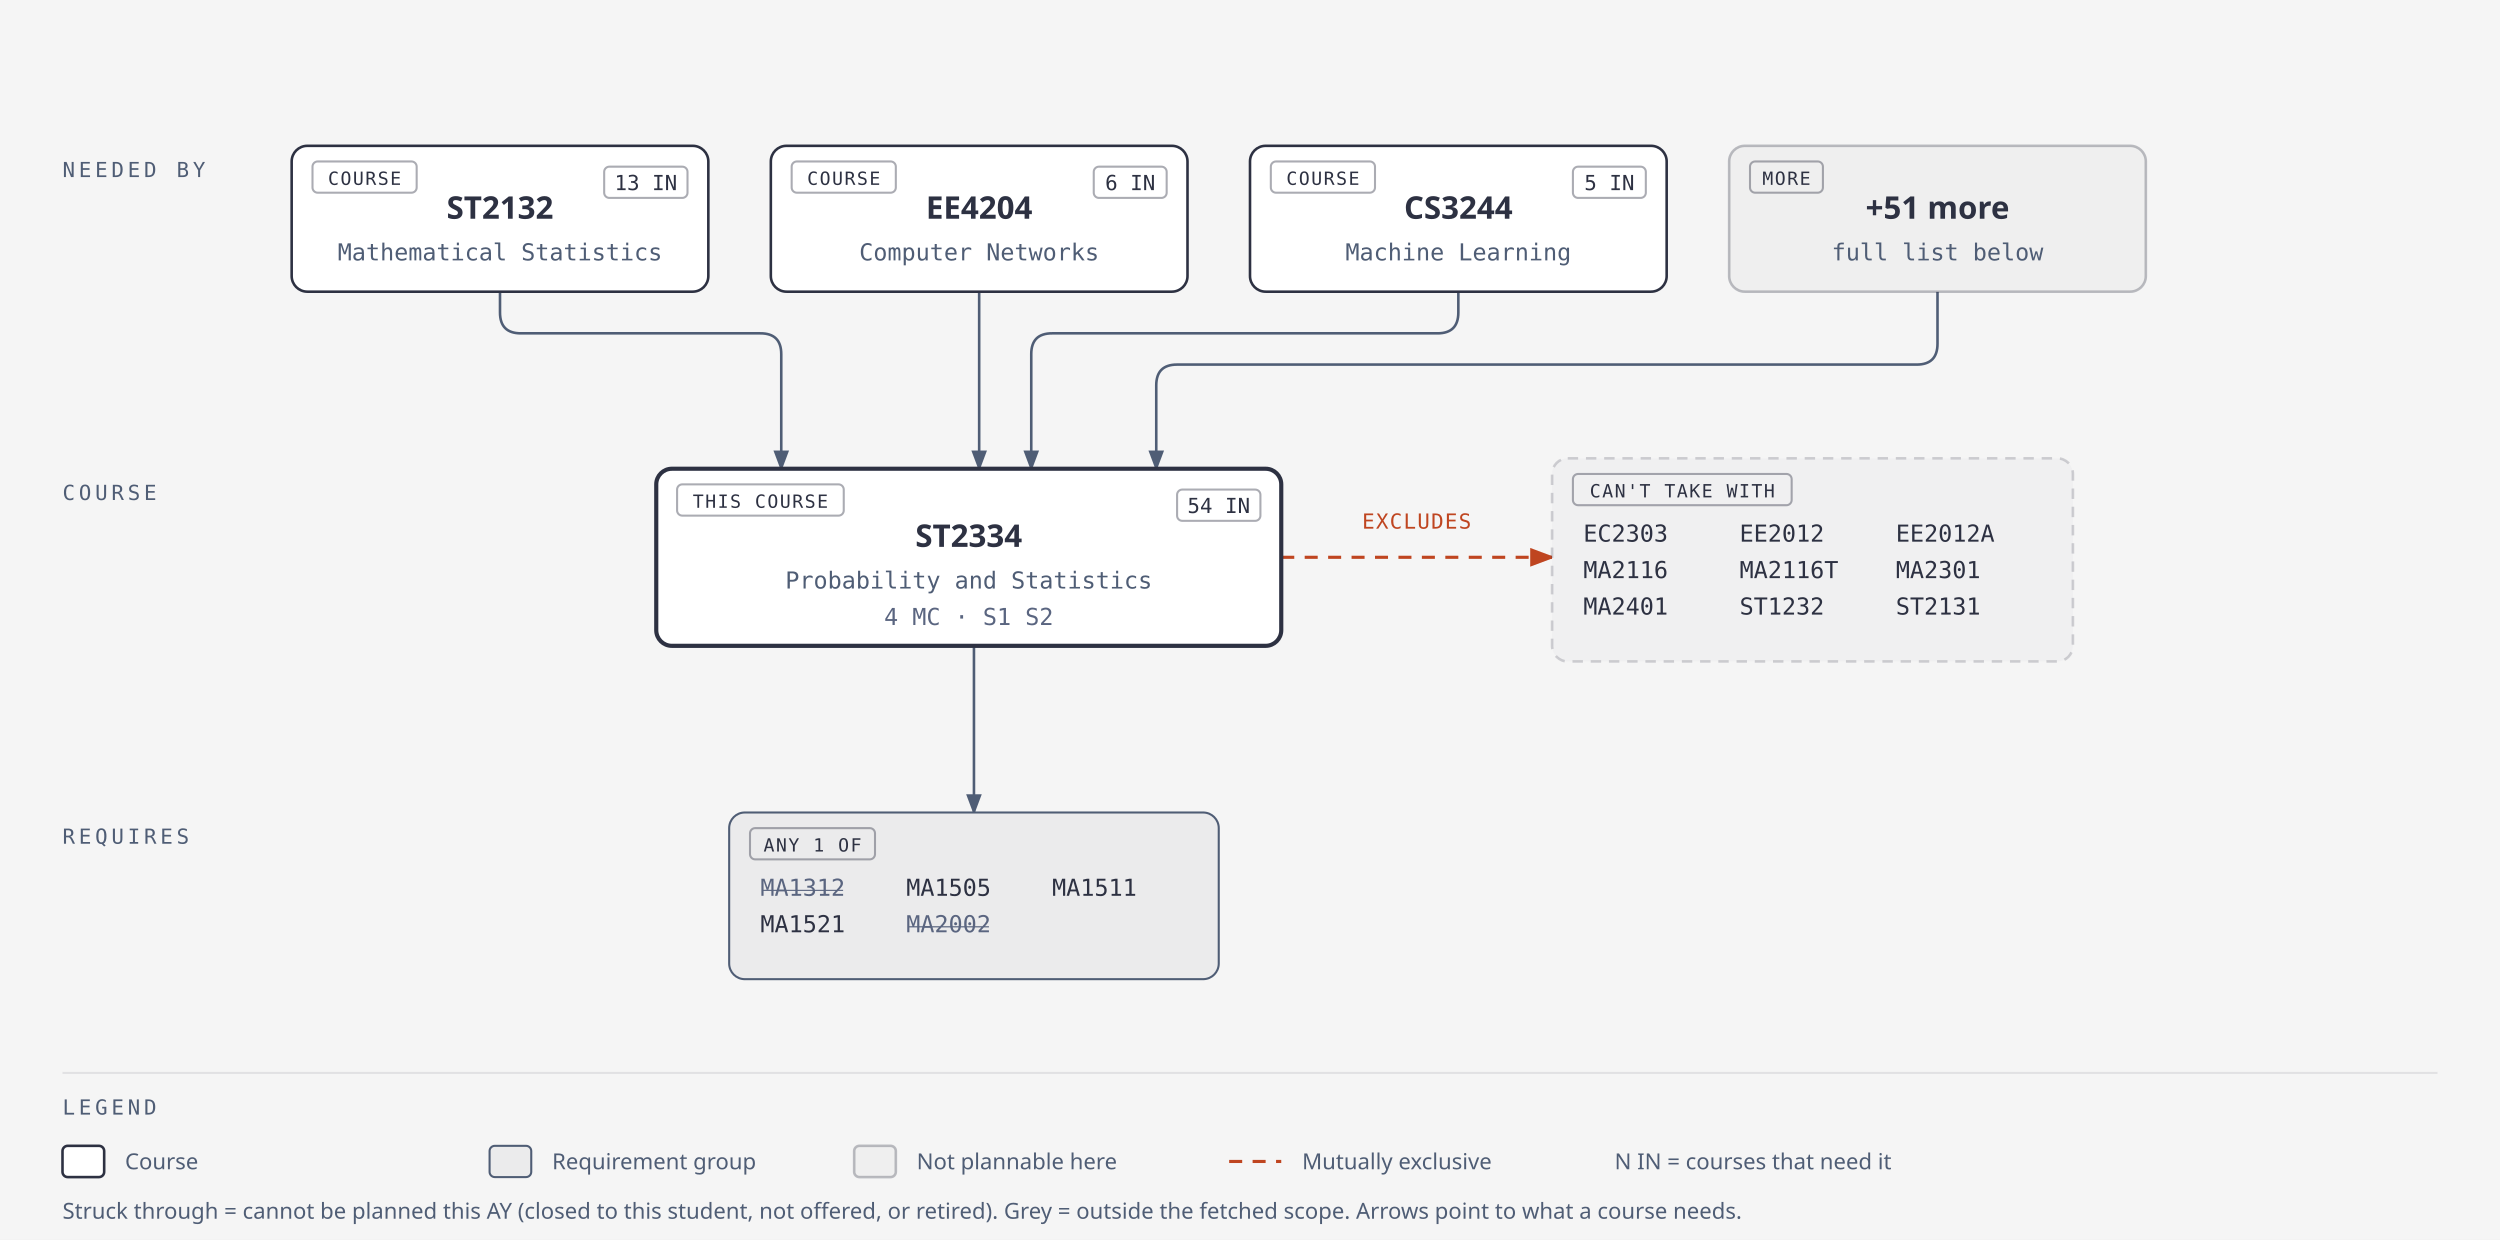
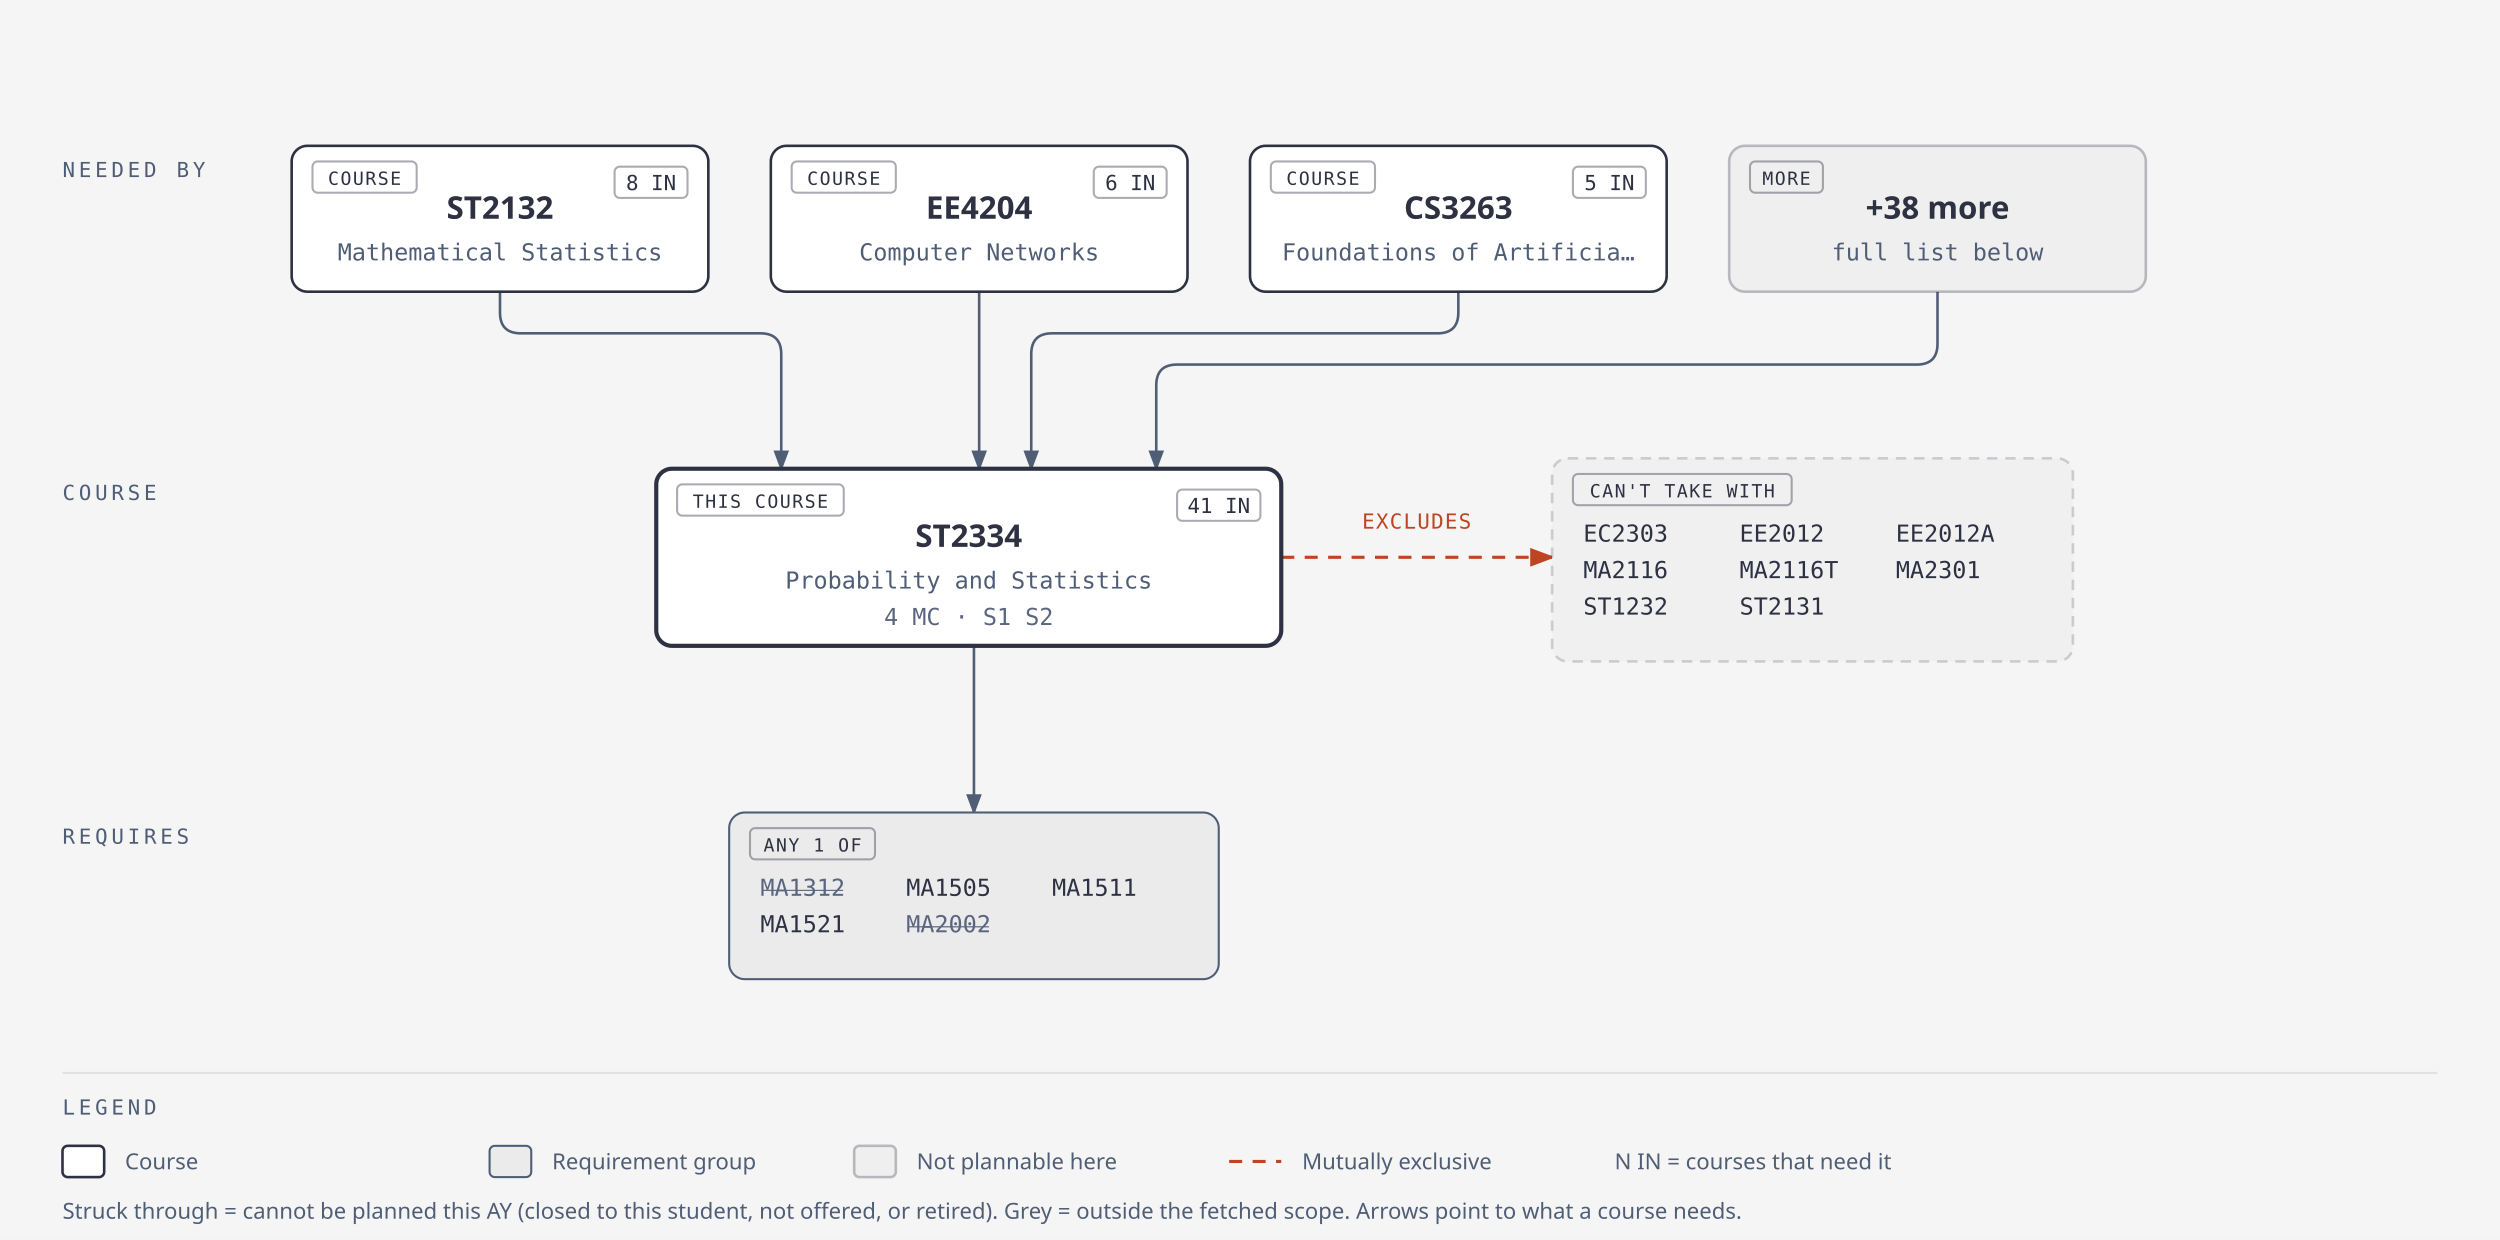
<svg xmlns="http://www.w3.org/2000/svg" width="960" height="476" viewBox="0 0 960 476" role="img" aria-labelledby="st2334-title st2334-desc">
  <defs>
    <marker id="arrow" markerWidth="8" markerHeight="6" refX="7" refY="3" orient="auto">
      <polygon points="0 0, 8 3, 0 6" fill="#4f5d75" />
    </marker>
    <marker id="arrow-accent" markerWidth="8" markerHeight="6" refX="7" refY="3" orient="auto">
      <polygon points="0 0, 8 3, 0 6" fill="#bf4520" />
    </marker>
  </defs>
  <rect width="100%" height="100%" fill="#f5f5f5" />
  <text x="24" y="68" fill="#4f5d75" font-size="8" font-family="'Geist Mono', ui-monospace, monospace" letter-spacing="0.18em">NEEDED BY</text>
  <text x="24" y="192" fill="#4f5d75" font-size="8" font-family="'Geist Mono', ui-monospace, monospace" letter-spacing="0.18em">COURSE</text>
  <text x="24" y="324" fill="#4f5d75" font-size="8" font-family="'Geist Mono', ui-monospace, monospace" letter-spacing="0.18em">REQUIRES</text>
  <path d="M 192,112 V 120 Q 192,128 200,128 H 292 Q 300,128 300,136 V 180" fill="none" stroke="#4f5d75" stroke-width="1" marker-end="url(#arrow)" />
  <path d="M 376,112 V 180" fill="none" stroke="#4f5d75" stroke-width="1" marker-end="url(#arrow)" />
  <path d="M 560,112 V 120 Q 560,128 552,128 H 404 Q 396,128 396,136 V 180" fill="none" stroke="#4f5d75" stroke-width="1" marker-end="url(#arrow)" />
  <path d="M 744,112 V 132 Q 744,140 736,140 H 452 Q 444,140 444,148 V 180" fill="none" stroke="#4f5d75" stroke-width="1" marker-end="url(#arrow)" />
  <path d="M 374,248 V 312" fill="none" stroke="#4f5d75" stroke-width="1" marker-end="url(#arrow)" />
  <line x1="492" y1="214" x2="596" y2="214" stroke="#bf4520" stroke-width="1.2" stroke-dasharray="5,4" marker-end="url(#arrow-accent)" />
  <rect x="518" y="194" width="52" height="12" rx="2" fill="#f5f5f5" />
  <text x="544" y="203" fill="#bf4520" font-size="8" font-family="'Geist Mono', ui-monospace, monospace" text-anchor="middle" letter-spacing="0.06em">EXCLUDES</text>
  <rect x="112" y="56" width="160" height="56" rx="6" fill="#f5f5f5" />
  <rect x="112" y="56" width="160" height="56" rx="6" fill="#ffffff" stroke="#2d3142" stroke-width="1" />
  <rect x="120" y="62" width="40" height="12" rx="2" fill="transparent" stroke="rgba(45,49,66,0.40)" stroke-width="0.8" />
  <text x="140" y="71" fill="#2d3142" font-size="7" font-family="'Geist Mono', ui-monospace, monospace" text-anchor="middle" letter-spacing="0.08em">COURSE</text>
-   <rect x="232" y="64" width="32" height="12" rx="2" fill="transparent" stroke="rgba(45,49,66,0.40)" stroke-width="0.8" />
-   <text x="248" y="73" fill="#2d3142" font-size="8" font-family="'Geist Mono', ui-monospace, monospace" text-anchor="middle">13 IN</text>
+   <rect x="236" y="64" width="28" height="12" rx="2" fill="transparent" stroke="rgba(45,49,66,0.40)" stroke-width="0.8" />
+   <text x="250" y="73" fill="#2d3142" font-size="8" font-family="'Geist Mono', ui-monospace, monospace" text-anchor="middle">8 IN</text>
  <text x="192" y="84" fill="#2d3142" font-size="12" font-weight="600" font-family="'Geist', system-ui, sans-serif" text-anchor="middle">ST2132</text>
  <text x="192" y="100" fill="#4f5d75" font-size="9" font-family="'Geist Mono', ui-monospace, monospace" text-anchor="middle">Mathematical Statistics</text>
  <rect x="296" y="56" width="160" height="56" rx="6" fill="#f5f5f5" />
  <rect x="296" y="56" width="160" height="56" rx="6" fill="#ffffff" stroke="#2d3142" stroke-width="1" />
  <rect x="304" y="62" width="40" height="12" rx="2" fill="transparent" stroke="rgba(45,49,66,0.40)" stroke-width="0.8" />
  <text x="324" y="71" fill="#2d3142" font-size="7" font-family="'Geist Mono', ui-monospace, monospace" text-anchor="middle" letter-spacing="0.08em">COURSE</text>
  <rect x="420" y="64" width="28" height="12" rx="2" fill="transparent" stroke="rgba(45,49,66,0.40)" stroke-width="0.8" />
  <text x="434" y="73" fill="#2d3142" font-size="8" font-family="'Geist Mono', ui-monospace, monospace" text-anchor="middle">6 IN</text>
  <text x="376" y="84" fill="#2d3142" font-size="12" font-weight="600" font-family="'Geist', system-ui, sans-serif" text-anchor="middle">EE4204</text>
  <text x="376" y="100" fill="#4f5d75" font-size="9" font-family="'Geist Mono', ui-monospace, monospace" text-anchor="middle">Computer Networks</text>
  <rect x="480" y="56" width="160" height="56" rx="6" fill="#f5f5f5" />
  <rect x="480" y="56" width="160" height="56" rx="6" fill="#ffffff" stroke="#2d3142" stroke-width="1" />
  <rect x="488" y="62" width="40" height="12" rx="2" fill="transparent" stroke="rgba(45,49,66,0.40)" stroke-width="0.8" />
  <text x="508" y="71" fill="#2d3142" font-size="7" font-family="'Geist Mono', ui-monospace, monospace" text-anchor="middle" letter-spacing="0.08em">COURSE</text>
  <rect x="604" y="64" width="28" height="12" rx="2" fill="transparent" stroke="rgba(45,49,66,0.40)" stroke-width="0.8" />
  <text x="618" y="73" fill="#2d3142" font-size="8" font-family="'Geist Mono', ui-monospace, monospace" text-anchor="middle">5 IN</text>
-   <text x="560" y="84" fill="#2d3142" font-size="12" font-weight="600" font-family="'Geist', system-ui, sans-serif" text-anchor="middle">CS3244</text>
-   <text x="560" y="100" fill="#4f5d75" font-size="9" font-family="'Geist Mono', ui-monospace, monospace" text-anchor="middle">Machine Learning</text>
+   <text x="560" y="84" fill="#2d3142" font-size="12" font-weight="600" font-family="'Geist', system-ui, sans-serif" text-anchor="middle">CS3263</text>
+   <text x="560" y="100" fill="#4f5d75" font-size="9" font-family="'Geist Mono', ui-monospace, monospace" text-anchor="middle">Foundations of Artificia…</text>
  <rect x="664" y="56" width="160" height="56" rx="6" fill="#f5f5f5" />
  <rect x="664" y="56" width="160" height="56" rx="6" fill="rgba(45,49,66,0.03)" stroke="rgba(45,49,66,0.30)" stroke-width="1" />
  <rect x="672" y="62" width="28" height="12" rx="2" fill="transparent" stroke="rgba(45,49,66,0.40)" stroke-width="0.8" />
  <text x="686" y="71" fill="#2d3142" font-size="7" font-family="'Geist Mono', ui-monospace, monospace" text-anchor="middle" letter-spacing="0.08em">MORE</text>
-   <text x="744" y="84" fill="#2d3142" font-size="12" font-weight="600" font-family="'Geist', system-ui, sans-serif" text-anchor="middle">+51 more</text>
+   <text x="744" y="84" fill="#2d3142" font-size="12" font-weight="600" font-family="'Geist', system-ui, sans-serif" text-anchor="middle">+38 more</text>
  <text x="744" y="100" fill="#4f5d75" font-size="9" font-family="'Geist Mono', ui-monospace, monospace" text-anchor="middle">full list below</text>
  <rect x="252" y="180" width="240" height="68" rx="6" fill="#f5f5f5" />
  <rect x="252" y="180" width="240" height="68" rx="6" fill="#ffffff" stroke="#2d3142" stroke-width="1.6" />
  <rect x="260" y="186" width="64" height="12" rx="2" fill="transparent" stroke="rgba(45,49,66,0.40)" stroke-width="0.8" />
  <text x="292" y="195" fill="#2d3142" font-size="7" font-family="'Geist Mono', ui-monospace, monospace" text-anchor="middle" letter-spacing="0.08em">THIS COURSE</text>
  <rect x="452" y="188" width="32" height="12" rx="2" fill="transparent" stroke="rgba(45,49,66,0.40)" stroke-width="0.8" />
-   <text x="468" y="197" fill="#2d3142" font-size="8" font-family="'Geist Mono', ui-monospace, monospace" text-anchor="middle">54 IN</text>
+   <text x="468" y="197" fill="#2d3142" font-size="8" font-family="'Geist Mono', ui-monospace, monospace" text-anchor="middle">41 IN</text>
  <text x="372" y="210" fill="#2d3142" font-size="12" font-weight="600" font-family="'Geist', system-ui, sans-serif" text-anchor="middle">ST2334</text>
  <text x="372" y="226" fill="#4f5d75" font-size="9" font-family="'Geist Mono', ui-monospace, monospace" text-anchor="middle">Probability and Statistics</text>
  <text x="372" y="240" fill="#5a6580" font-size="9" font-family="'Geist Mono', ui-monospace, monospace" text-anchor="middle">4 MC · S1 S2</text>
  <rect x="596" y="176" width="200" height="78" rx="6" fill="#f5f5f5" />
  <rect x="596" y="176" width="200" height="78" rx="6" fill="rgba(45,49,66,0.02)" stroke="rgba(45,49,66,0.20)" stroke-width="1" stroke-dasharray="4,3" />
  <rect x="604" y="182" width="84" height="12" rx="2" fill="transparent" stroke="rgba(45,49,66,0.40)" stroke-width="0.8" />
  <text x="646" y="191" fill="#2d3142" font-size="7" font-family="'Geist Mono', ui-monospace, monospace" text-anchor="middle" letter-spacing="0.08em">CAN'T TAKE WITH</text>
  <text x="608" y="208" fill="#2d3142" font-size="9" font-family="'Geist Mono', ui-monospace, monospace">EC2303</text>
  <text x="668" y="208" fill="#2d3142" font-size="9" font-family="'Geist Mono', ui-monospace, monospace">EE2012</text>
  <text x="728" y="208" fill="#2d3142" font-size="9" font-family="'Geist Mono', ui-monospace, monospace">EE2012A</text>
  <text x="608" y="222" fill="#2d3142" font-size="9" font-family="'Geist Mono', ui-monospace, monospace">MA2116</text>
  <text x="668" y="222" fill="#2d3142" font-size="9" font-family="'Geist Mono', ui-monospace, monospace">MA2116T</text>
  <text x="728" y="222" fill="#2d3142" font-size="9" font-family="'Geist Mono', ui-monospace, monospace">MA2301</text>
-   <text x="608" y="236" fill="#2d3142" font-size="9" font-family="'Geist Mono', ui-monospace, monospace">MA2401</text>
-   <text x="668" y="236" fill="#2d3142" font-size="9" font-family="'Geist Mono', ui-monospace, monospace">ST1232</text>
-   <text x="728" y="236" fill="#2d3142" font-size="9" font-family="'Geist Mono', ui-monospace, monospace">ST2131</text>
+   <text x="608" y="236" fill="#2d3142" font-size="9" font-family="'Geist Mono', ui-monospace, monospace">ST1232</text>
+   <text x="668" y="236" fill="#2d3142" font-size="9" font-family="'Geist Mono', ui-monospace, monospace">ST2131</text>
  <rect x="280" y="312" width="188" height="64" rx="6" fill="#f5f5f5" />
  <rect x="280" y="312" width="188" height="64" rx="6" fill="rgba(45,49,66,0.05)" stroke="#4f5d75" stroke-width="0.8" />
  <rect x="288" y="318" width="48" height="12" rx="2" fill="transparent" stroke="rgba(45,49,66,0.40)" stroke-width="0.8" />
  <text x="312" y="327" fill="#2d3142" font-size="7" font-family="'Geist Mono', ui-monospace, monospace" text-anchor="middle" letter-spacing="0.08em">ANY 1 OF</text>
  <text x="292" y="344" fill="#5a6580" font-size="9" font-family="'Geist Mono', ui-monospace, monospace" text-decoration="line-through">MA1312</text>
  <text x="348" y="344" fill="#2d3142" font-size="9" font-family="'Geist Mono', ui-monospace, monospace">MA1505</text>
  <text x="404" y="344" fill="#2d3142" font-size="9" font-family="'Geist Mono', ui-monospace, monospace">MA1511</text>
  <text x="292" y="358" fill="#2d3142" font-size="9" font-family="'Geist Mono', ui-monospace, monospace">MA1521</text>
  <text x="348" y="358" fill="#5a6580" font-size="9" font-family="'Geist Mono', ui-monospace, monospace" text-decoration="line-through">MA2002</text>
  <line x1="24" y1="412" x2="936" y2="412" stroke="rgba(45,49,66,0.10)" stroke-width="0.8" />
  <text x="24" y="428" fill="#4f5d75" font-size="8" font-family="'Geist Mono', ui-monospace, monospace" letter-spacing="0.18em">LEGEND</text>
  <rect x="24" y="440" width="16" height="12" rx="2" fill="#ffffff" stroke="#2d3142" stroke-width="1" />
  <text x="48" y="449" fill="#4f5d75" font-size="8.5" font-family="'Geist', system-ui, sans-serif">Course</text>
  <rect x="188" y="440" width="16" height="12" rx="2" fill="rgba(45,49,66,0.05)" stroke="#4f5d75" stroke-width="0.8" />
  <text x="212" y="449" fill="#4f5d75" font-size="8.5" font-family="'Geist', system-ui, sans-serif">Requirement group</text>
  <rect x="328" y="440" width="16" height="12" rx="2" fill="rgba(45,49,66,0.03)" stroke="rgba(45,49,66,0.30)" stroke-width="1" />
  <text x="352" y="449" fill="#4f5d75" font-size="8.5" font-family="'Geist', system-ui, sans-serif">Not plannable here</text>
  <line x1="472" y1="446" x2="492" y2="446" stroke="#bf4520" stroke-width="1.2" stroke-dasharray="5,4" />
  <text x="500" y="449" fill="#4f5d75" font-size="8.5" font-family="'Geist', system-ui, sans-serif">Mutually exclusive</text>
  <text x="620" y="449" fill="#4f5d75" font-size="8.5" font-family="'Geist', system-ui, sans-serif">N IN = courses that need it</text>
  <text x="24" y="468" fill="#4f5d75" font-size="8.5" font-family="'Geist', system-ui, sans-serif">Struck through = cannot be planned this AY (closed to this student, not offered, or retired). Grey = outside the fetched scope. Arrows point to what a course needs.</text>
</svg>
